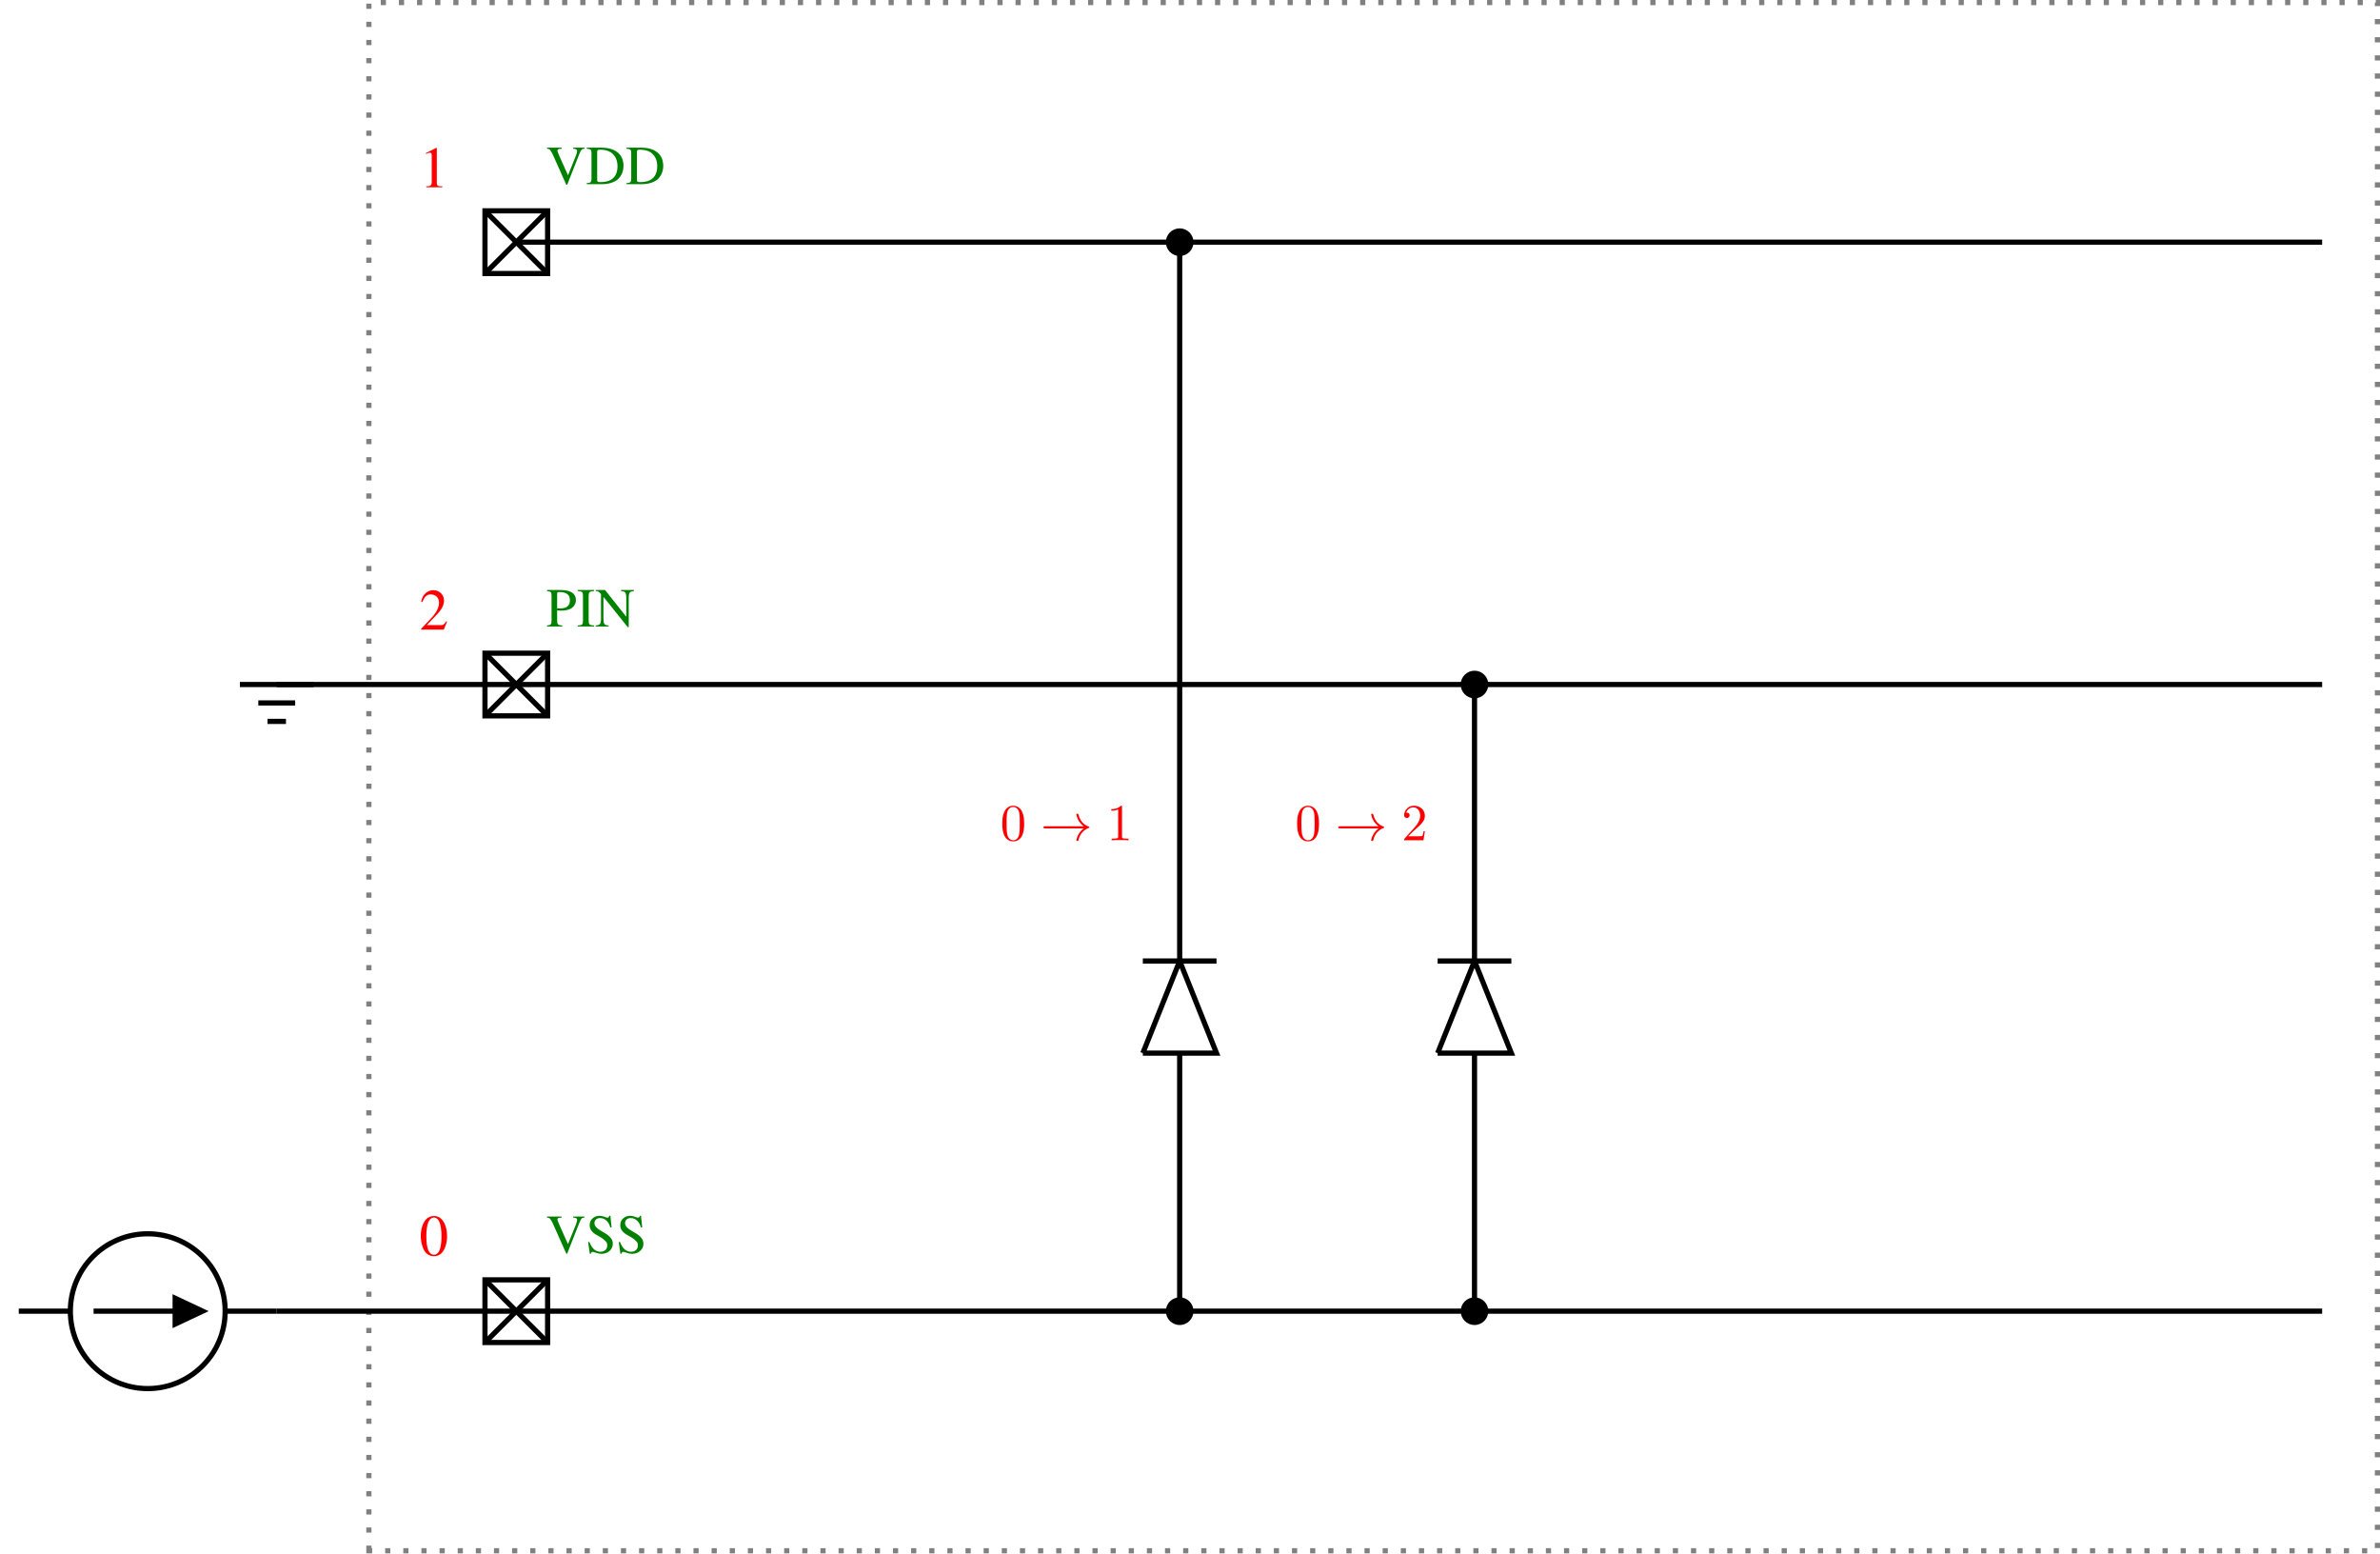
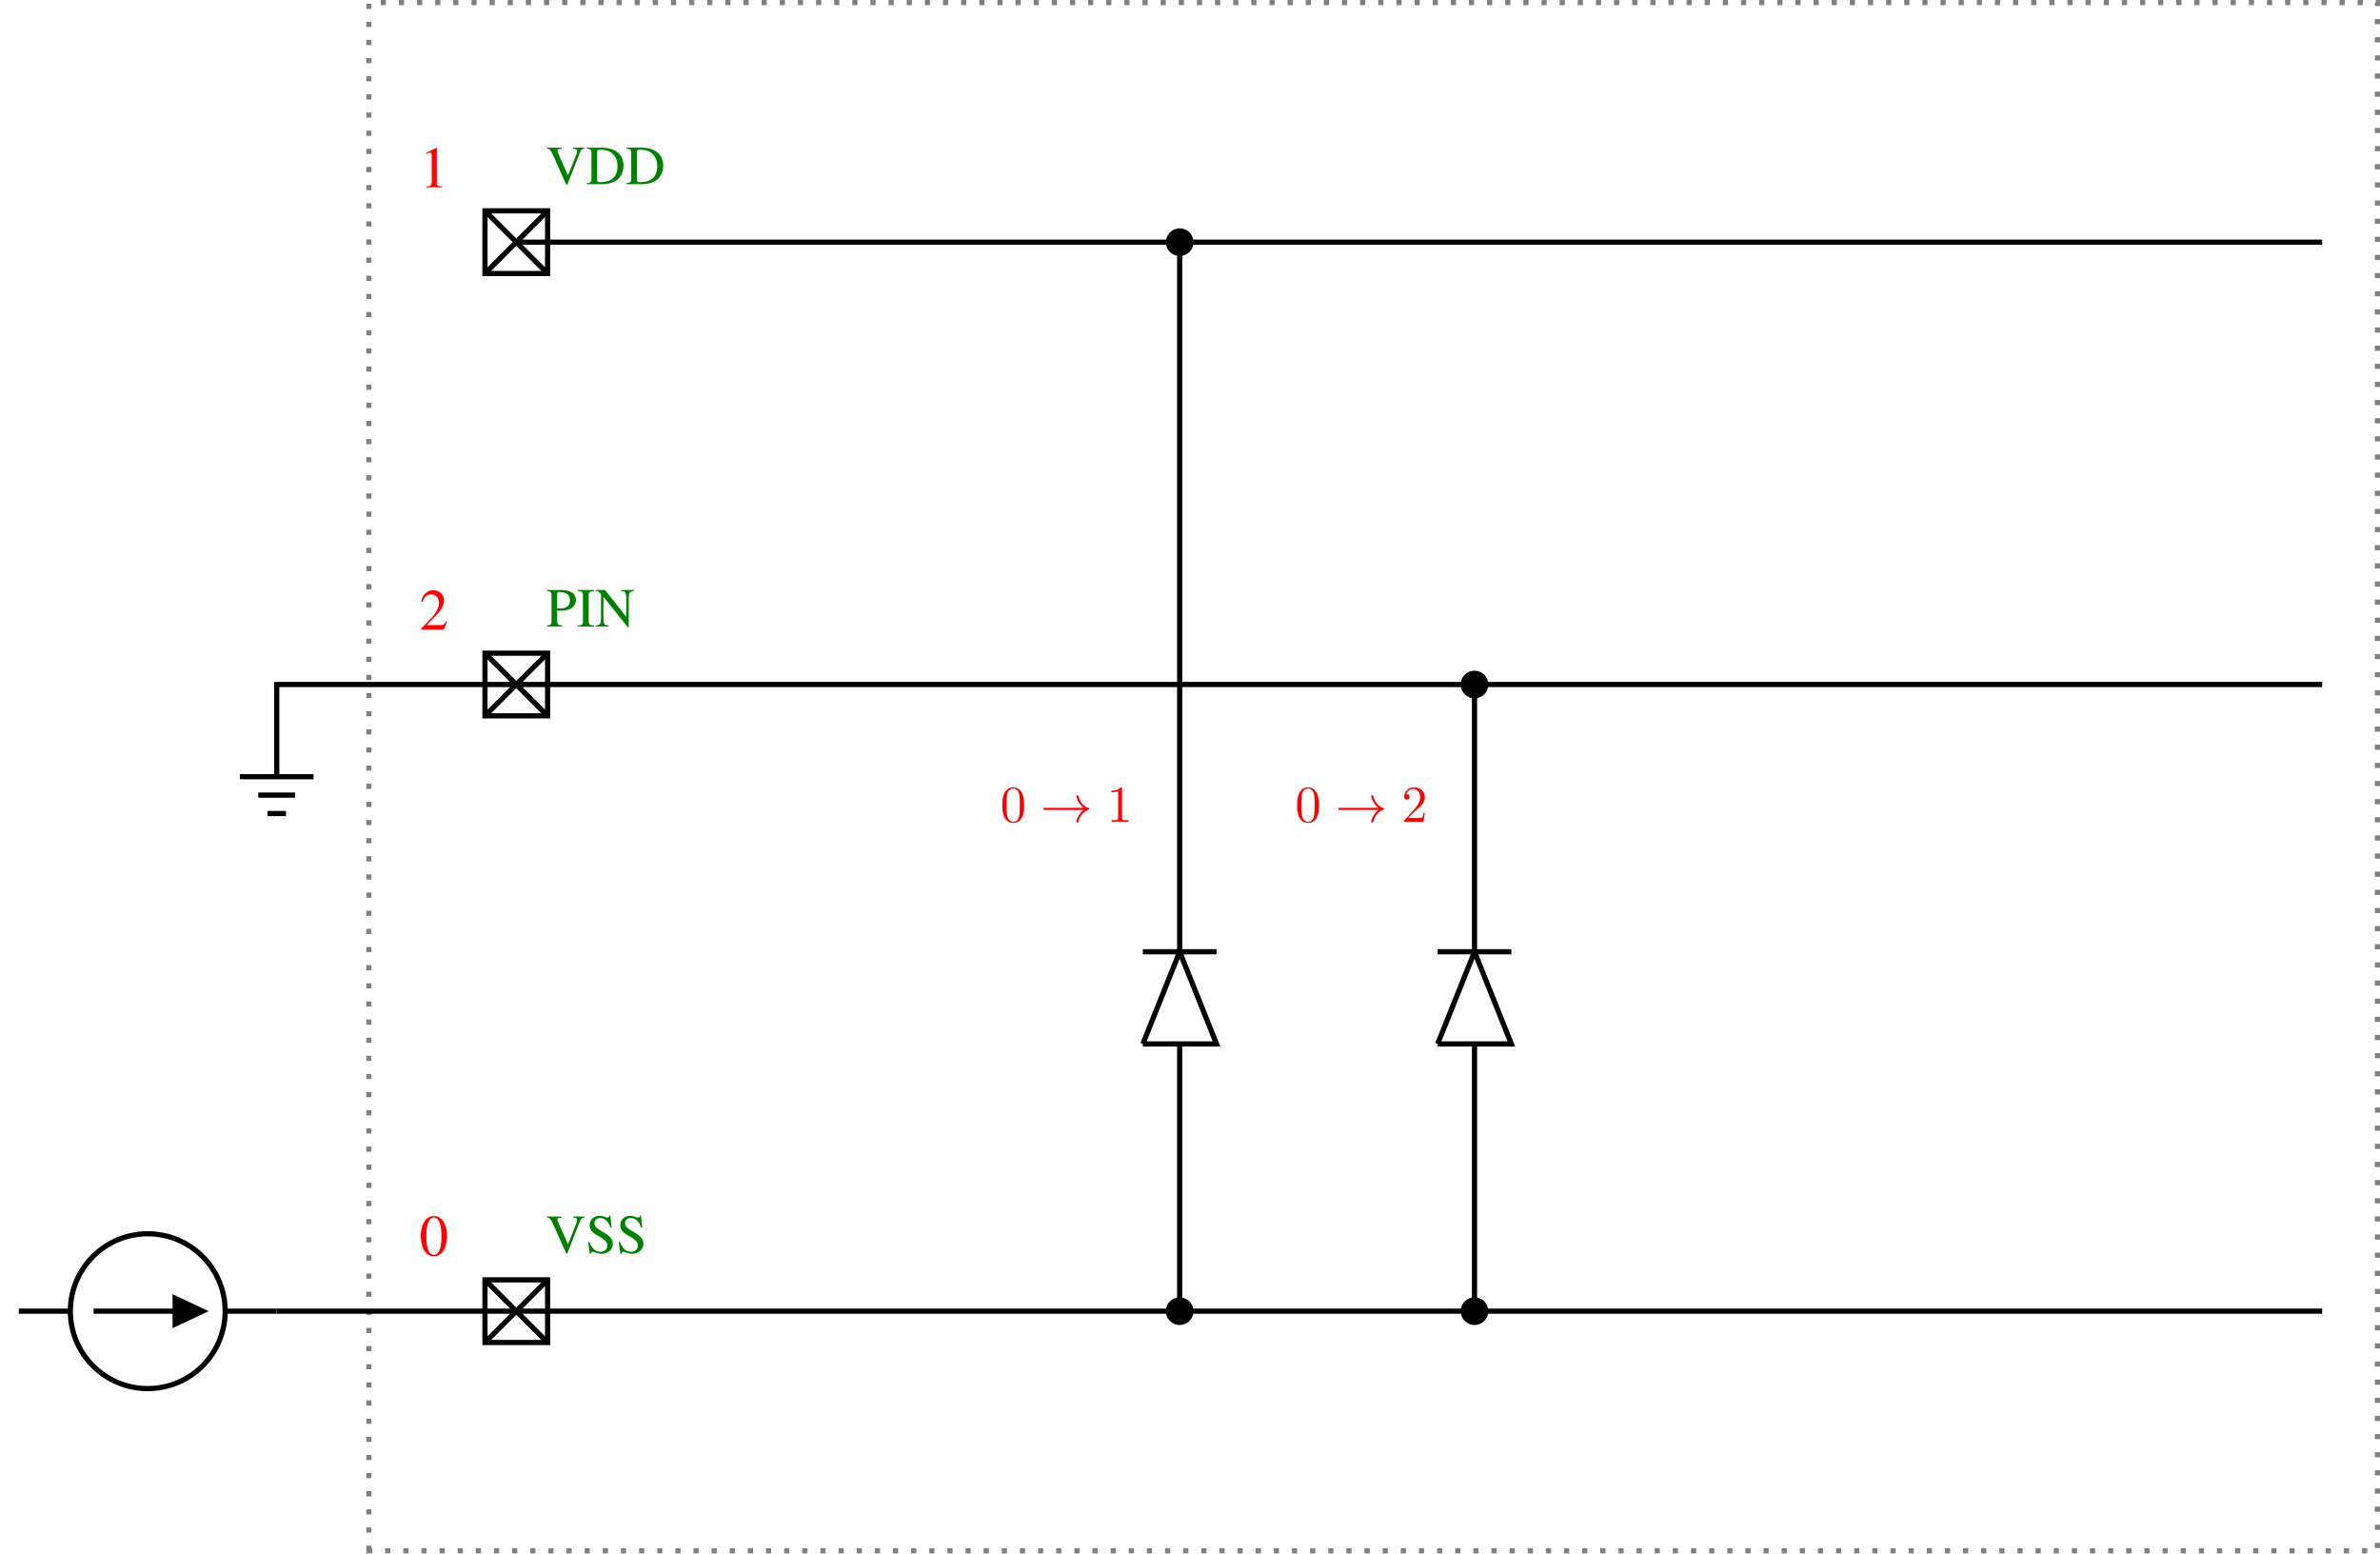
<svg xmlns="http://www.w3.org/2000/svg" xmlns:xlink="http://www.w3.org/1999/xlink" width="366.122pt" height="238.907pt" viewBox="0 0 366.122 238.907">
  <defs>
    <g>
      <g id="glyph-0-0">
        <path d="M 5.906 -5.609 L 4.172 -5.609 L 4.172 -5.453 C 4.625 -5.422 4.781 -5.328 4.781 -5.094 C 4.781 -4.953 4.719 -4.719 4.625 -4.469 L 3.375 -1.359 L 2.094 -4.219 C 1.828 -4.844 1.75 -5.031 1.75 -5.172 C 1.75 -5.328 1.875 -5.406 2.141 -5.422 C 2.172 -5.422 2.266 -5.438 2.391 -5.453 L 2.391 -5.609 L 0.141 -5.609 L 0.141 -5.453 C 0.547 -5.422 0.672 -5.312 1.031 -4.562 L 3.109 0.094 L 3.25 0.094 L 5.125 -4.656 C 5.406 -5.328 5.5 -5.422 5.906 -5.453 Z M 5.906 -5.609 " />
      </g>
      <g id="glyph-0-1">
        <path d="M 0.875 -0.922 C 0.875 -0.312 0.781 -0.203 0.141 -0.156 L 0.141 0 L 2.547 0 C 3.516 0 4.406 -0.281 4.938 -0.75 C 5.484 -1.25 5.797 -2 5.797 -2.828 C 5.797 -3.594 5.547 -4.25 5.078 -4.719 C 4.5 -5.297 3.578 -5.609 2.422 -5.609 L 0.141 -5.609 L 0.141 -5.453 C 0.797 -5.391 0.875 -5.312 0.875 -4.688 Z M 1.75 -4.969 C 1.75 -5.219 1.844 -5.297 2.188 -5.297 C 2.906 -5.297 3.469 -5.156 3.875 -4.875 C 4.531 -4.406 4.875 -3.688 4.875 -2.766 C 4.875 -1.766 4.531 -1.062 3.844 -0.656 C 3.406 -0.422 2.922 -0.312 2.188 -0.312 C 1.844 -0.312 1.75 -0.391 1.75 -0.656 Z M 1.75 -4.969 " />
      </g>
      <g id="glyph-0-2">
        <path d="M 1.703 -2.469 C 1.938 -2.453 2.078 -2.438 2.297 -2.438 C 2.953 -2.438 3.406 -2.531 3.781 -2.734 C 4.281 -3 4.594 -3.516 4.594 -4.078 C 4.594 -4.422 4.469 -4.75 4.25 -5 C 3.906 -5.375 3.172 -5.609 2.375 -5.609 L 0.141 -5.609 L 0.141 -5.453 C 0.766 -5.375 0.844 -5.297 0.844 -4.688 L 0.844 -1.016 C 0.844 -0.312 0.781 -0.219 0.141 -0.156 L 0.141 0 L 2.5 0 L 2.5 -0.156 C 1.844 -0.188 1.703 -0.312 1.703 -0.922 Z M 1.703 -5 C 1.703 -5.234 1.766 -5.297 2 -5.297 C 3.141 -5.297 3.672 -4.891 3.672 -4.016 C 3.672 -3.203 3.172 -2.781 2.188 -2.781 C 2.031 -2.781 1.906 -2.781 1.703 -2.797 Z M 1.703 -5 " />
      </g>
      <g id="glyph-0-3">
        <path d="M 0.969 -0.922 C 0.969 -0.281 0.859 -0.188 0.156 -0.156 L 0.156 0 L 2.672 0 L 2.672 -0.156 C 1.969 -0.188 1.844 -0.312 1.844 -0.922 L 1.844 -4.688 C 1.844 -5.297 1.953 -5.406 2.672 -5.453 L 2.672 -5.609 L 0.156 -5.609 L 0.156 -5.453 C 0.875 -5.406 0.969 -5.312 0.969 -4.688 Z M 0.969 -0.922 " />
      </g>
      <g id="glyph-0-4">
        <path d="M 5.188 0.094 L 5.188 -4.359 C 5.188 -4.875 5.266 -5.188 5.422 -5.297 C 5.547 -5.375 5.672 -5.406 5.984 -5.453 L 5.984 -5.609 L 4 -5.609 L 4 -5.453 C 4.312 -5.422 4.438 -5.391 4.562 -5.312 C 4.734 -5.188 4.812 -4.891 4.812 -4.359 L 4.812 -1.5 L 1.547 -5.609 L 0.109 -5.609 L 0.109 -5.453 C 0.469 -5.453 0.578 -5.375 0.922 -4.984 L 0.922 -1.25 C 0.922 -0.375 0.797 -0.219 0.109 -0.156 L 0.109 0 L 2.094 0 L 2.094 -0.156 C 1.438 -0.188 1.297 -0.391 1.297 -1.25 L 1.297 -4.562 L 5.031 0.094 Z M 5.188 0.094 " />
      </g>
      <g id="glyph-0-5">
        <path d="M 3.781 -5.719 L 3.609 -5.719 C 3.578 -5.531 3.484 -5.438 3.344 -5.438 C 3.25 -5.438 3.109 -5.469 2.969 -5.531 C 2.656 -5.656 2.344 -5.719 2.062 -5.719 C 1.703 -5.719 1.328 -5.578 1.047 -5.328 C 0.75 -5.078 0.594 -4.719 0.594 -4.281 C 0.594 -3.594 0.969 -3.125 1.922 -2.625 C 2.531 -2.297 2.969 -1.953 3.188 -1.641 C 3.266 -1.531 3.297 -1.344 3.297 -1.141 C 3.297 -0.578 2.875 -0.188 2.266 -0.188 C 1.5 -0.188 0.969 -0.656 0.547 -1.688 L 0.359 -1.688 L 0.609 0.109 L 0.797 0.109 C 0.797 -0.047 0.906 -0.172 1.031 -0.172 C 1.125 -0.172 1.266 -0.141 1.438 -0.078 C 1.75 0.047 2.094 0.125 2.438 0.125 C 3.406 0.125 4.156 -0.547 4.156 -1.422 C 4.156 -2.125 3.688 -2.672 2.578 -3.266 C 1.688 -3.766 1.328 -4.125 1.328 -4.594 C 1.328 -5.062 1.688 -5.375 2.203 -5.375 C 2.594 -5.375 2.953 -5.219 3.25 -4.906 C 3.5 -4.641 3.625 -4.422 3.766 -3.922 L 3.969 -3.922 Z M 3.781 -5.719 " />
      </g>
      <g id="glyph-1-0">
        <path d="M 2.609 -6.062 L 1 -5.25 L 1 -5.125 C 1.109 -5.172 1.203 -5.203 1.234 -5.219 C 1.406 -5.281 1.547 -5.312 1.641 -5.312 C 1.828 -5.312 1.906 -5.188 1.906 -4.891 L 1.906 -0.828 C 1.906 -0.531 1.844 -0.328 1.688 -0.25 C 1.562 -0.172 1.438 -0.141 1.062 -0.141 L 1.062 0 L 3.531 0 L 3.531 -0.141 C 2.828 -0.141 2.688 -0.234 2.688 -0.656 L 2.688 -6.047 Z M 2.609 -6.062 " />
      </g>
      <g id="glyph-1-1">
        <path d="M 4.266 -1.234 L 4.141 -1.281 C 3.812 -0.766 3.688 -0.688 3.297 -0.688 L 1.141 -0.688 L 2.656 -2.266 C 3.453 -3.094 3.797 -3.781 3.797 -4.469 C 3.797 -5.375 3.078 -6.062 2.141 -6.062 C 1.656 -6.062 1.188 -5.859 0.859 -5.5 C 0.562 -5.203 0.438 -4.922 0.281 -4.281 L 0.469 -4.234 C 0.828 -5.109 1.141 -5.406 1.766 -5.406 C 2.516 -5.406 3.031 -4.891 3.031 -4.141 C 3.031 -3.438 2.625 -2.594 1.859 -1.797 L 0.266 -0.109 L 0.266 0 L 3.766 0 Z M 4.266 -1.234 " />
      </g>
      <g id="glyph-1-2">
        <path d="M 2.281 -6.062 C 1.781 -6.062 1.406 -5.906 1.078 -5.594 C 0.562 -5.094 0.219 -4.062 0.219 -3.016 C 0.219 -2.031 0.516 -0.984 0.938 -0.484 C 1.266 -0.094 1.719 0.125 2.25 0.125 C 2.703 0.125 3.078 -0.031 3.406 -0.344 C 3.922 -0.828 4.266 -1.875 4.266 -2.953 C 4.266 -4.797 3.453 -6.062 2.281 -6.062 Z M 2.25 -5.828 C 3 -5.828 3.406 -4.812 3.406 -2.938 C 3.406 -1.062 3.016 -0.109 2.25 -0.109 C 1.469 -0.109 1.078 -1.062 1.078 -2.938 C 1.078 -4.828 1.484 -5.828 2.25 -5.828 Z M 2.25 -5.828 " />
      </g>
      <g id="glyph-2-0">
        <path d="M 3.672 -2.547 C 3.672 -3.188 3.625 -3.828 3.344 -4.422 C 2.984 -5.172 2.328 -5.312 1.984 -5.312 C 1.516 -5.312 0.938 -5.094 0.609 -4.359 C 0.344 -3.812 0.312 -3.188 0.312 -2.547 C 0.312 -1.953 0.344 -1.234 0.672 -0.625 C 1.016 0.016 1.594 0.172 1.984 0.172 C 2.422 0.172 3.016 0.016 3.375 -0.75 C 3.625 -1.297 3.672 -1.922 3.672 -2.547 Z M 1.984 0 C 1.672 0 1.203 -0.203 1.062 -0.969 C 0.969 -1.438 0.969 -2.172 0.969 -2.641 C 0.969 -3.156 0.969 -3.688 1.031 -4.109 C 1.188 -5.062 1.781 -5.125 1.984 -5.125 C 2.25 -5.125 2.766 -4.984 2.922 -4.203 C 3 -3.75 3 -3.141 3 -2.641 C 3 -2.047 3 -1.5 2.922 -1 C 2.797 -0.234 2.344 0 1.984 0 Z M 1.984 0 " />
      </g>
      <g id="glyph-2-1">
        <path d="M 2.344 -5.094 C 2.344 -5.297 2.344 -5.312 2.156 -5.312 C 1.672 -4.797 0.969 -4.797 0.703 -4.797 L 0.703 -4.547 C 0.875 -4.547 1.344 -4.547 1.75 -4.75 L 1.75 -0.625 C 1.75 -0.344 1.734 -0.25 1.016 -0.25 L 0.75 -0.25 L 0.75 0 C 1.031 -0.031 1.734 -0.031 2.047 -0.031 C 2.359 -0.031 3.062 -0.031 3.344 0 L 3.344 -0.25 L 3.078 -0.25 C 2.359 -0.25 2.344 -0.328 2.344 -0.625 Z M 2.344 -5.094 " />
      </g>
      <g id="glyph-2-2">
        <path d="M 1.016 -0.609 L 1.859 -1.438 C 3.094 -2.531 3.578 -2.969 3.578 -3.766 C 3.578 -4.672 2.859 -5.312 1.891 -5.312 C 0.984 -5.312 0.391 -4.578 0.391 -3.859 C 0.391 -3.422 0.797 -3.422 0.828 -3.422 C 0.953 -3.422 1.234 -3.516 1.234 -3.844 C 1.234 -4.047 1.094 -4.25 0.812 -4.25 C 0.75 -4.25 0.734 -4.25 0.703 -4.25 C 0.891 -4.766 1.328 -5.062 1.781 -5.062 C 2.516 -5.062 2.859 -4.422 2.859 -3.766 C 2.859 -3.125 2.453 -2.5 2.016 -2 L 0.484 -0.297 C 0.391 -0.203 0.391 -0.188 0.391 0 L 3.359 0 L 3.578 -1.391 L 3.375 -1.391 C 3.344 -1.141 3.281 -0.797 3.203 -0.672 C 3.141 -0.609 2.625 -0.609 2.453 -0.609 Z M 1.016 -0.609 " />
      </g>
      <g id="glyph-3-0">
        <path d="M 6.641 -1.828 C 6.203 -1.5 6 -1.172 5.922 -1.062 C 5.562 -0.516 5.5 -0.016 5.5 -0.016 C 5.5 0.094 5.609 0.094 5.672 0.094 C 5.797 0.094 5.812 0.078 5.844 -0.078 C 6.031 -0.859 6.5 -1.516 7.391 -1.891 C 7.484 -1.922 7.516 -1.938 7.516 -1.984 C 7.516 -2.047 7.469 -2.078 7.453 -2.078 C 7.094 -2.219 6.141 -2.609 5.828 -3.953 C 5.812 -4.047 5.797 -4.078 5.672 -4.078 C 5.609 -4.078 5.5 -4.078 5.5 -3.969 C 5.5 -3.953 5.578 -3.453 5.906 -2.922 C 6.078 -2.688 6.297 -2.406 6.641 -2.156 L 0.719 -2.156 C 0.578 -2.156 0.438 -2.156 0.438 -1.984 C 0.438 -1.828 0.578 -1.828 0.719 -1.828 Z M 6.641 -1.828 " />
      </g>
    </g>
    <clipPath id="clip-0">
      <path clip-rule="nonzero" d="M 56 0 L 366.121 0 L 366.121 238.906 L 56 238.906 Z M 56 0 " />
    </clipPath>
  </defs>
  <g clip-path="url(#clip-0)">
    <path fill="none" stroke-width="0.797" stroke-linecap="butt" stroke-linejoin="miter" stroke="rgb(50%, 50%, 50%)" stroke-opacity="1" stroke-dasharray="0.797 1.993" stroke-miterlimit="10" d="M -22.678 -36.85 L -22.678 201.263 L 286.303 201.263 L 286.303 -36.85 Z M -22.678 -36.85 " transform="matrix(1, 0, 0, -1, 79.424, 201.658)" />
  </g>
  <path fill="none" stroke-width="0.797" stroke-linecap="butt" stroke-linejoin="miter" stroke="rgb(0%, 0%, 0%)" stroke-opacity="1" stroke-miterlimit="10" d="M 0.002 164.412 L 277.799 164.412 " transform="matrix(1, 0, 0, -1, 79.424, 201.658)" />
  <path fill="none" stroke-width="0.797" stroke-linecap="butt" stroke-linejoin="miter" stroke="rgb(0%, 0%, 0%)" stroke-opacity="1" stroke-miterlimit="10" d="M -4.819 159.592 L -4.819 169.232 L 4.818 169.232 L 4.818 159.592 Z M -4.819 159.592 " transform="matrix(1, 0, 0, -1, 79.424, 201.658)" />
  <path fill="none" stroke-width="0.797" stroke-linecap="butt" stroke-linejoin="miter" stroke="rgb(0%, 0%, 0%)" stroke-opacity="1" stroke-miterlimit="10" d="M -4.819 159.592 L 4.818 169.232 " transform="matrix(1, 0, 0, -1, 79.424, 201.658)" />
  <path fill="none" stroke-width="0.797" stroke-linecap="butt" stroke-linejoin="miter" stroke="rgb(0%, 0%, 0%)" stroke-opacity="1" stroke-miterlimit="10" d="M -4.819 169.232 L 4.818 159.592 " transform="matrix(1, 0, 0, -1, 79.424, 201.658)" />
  <g fill="rgb(0%, 50%, 0%)" fill-opacity="1">
    <use xlink:href="#glyph-0-0" x="84.003" y="28.321" />
    <use xlink:href="#glyph-0-1" x="90.117" y="28.321" />
    <use xlink:href="#glyph-0-1" x="96.231" y="28.321" />
  </g>
  <g fill="rgb(100%, 0%, 0%)" fill-opacity="1">
    <use xlink:href="#glyph-1-0" x="64.508" y="28.799" />
  </g>
  <path fill="none" stroke-width="0.797" stroke-linecap="butt" stroke-linejoin="miter" stroke="rgb(0%, 0%, 0%)" stroke-opacity="1" stroke-miterlimit="10" d="M 0.002 96.381 L 277.799 96.381 " transform="matrix(1, 0, 0, -1, 79.424, 201.658)" />
  <path fill="none" stroke-width="0.797" stroke-linecap="butt" stroke-linejoin="miter" stroke="rgb(0%, 0%, 0%)" stroke-opacity="1" stroke-miterlimit="10" d="M -4.819 91.56 L -4.819 101.197 L 4.818 101.197 L 4.818 91.56 Z M -4.819 91.56 " transform="matrix(1, 0, 0, -1, 79.424, 201.658)" />
  <path fill="none" stroke-width="0.797" stroke-linecap="butt" stroke-linejoin="miter" stroke="rgb(0%, 0%, 0%)" stroke-opacity="1" stroke-miterlimit="10" d="M -4.819 91.56 L 4.818 101.197 " transform="matrix(1, 0, 0, -1, 79.424, 201.658)" />
  <path fill="none" stroke-width="0.797" stroke-linecap="butt" stroke-linejoin="miter" stroke="rgb(0%, 0%, 0%)" stroke-opacity="1" stroke-miterlimit="10" d="M -4.819 101.197 L 4.818 91.56 " transform="matrix(1, 0, 0, -1, 79.424, 201.658)" />
  <g fill="rgb(0%, 50%, 0%)" fill-opacity="1">
    <use xlink:href="#glyph-0-2" x="84.003" y="96.353" />
    <use xlink:href="#glyph-0-3" x="88.711" y="96.353" />
    <use xlink:href="#glyph-0-4" x="91.531" y="96.353" />
  </g>
  <g fill="rgb(100%, 0%, 0%)" fill-opacity="1">
    <use xlink:href="#glyph-1-1" x="64.508" y="96.831" />
  </g>
  <path fill="none" stroke-width="0.797" stroke-linecap="butt" stroke-linejoin="miter" stroke="rgb(0%, 0%, 0%)" stroke-opacity="1" stroke-miterlimit="10" d="M 0.002 0.002 L 277.799 0.002 " transform="matrix(1, 0, 0, -1, 79.424, 201.658)" />
  <path fill="none" stroke-width="0.797" stroke-linecap="butt" stroke-linejoin="miter" stroke="rgb(0%, 0%, 0%)" stroke-opacity="1" stroke-miterlimit="10" d="M -4.819 -4.819 L -4.819 4.818 L 4.818 4.818 L 4.818 -4.819 Z M -4.819 -4.819 " transform="matrix(1, 0, 0, -1, 79.424, 201.658)" />
  <path fill="none" stroke-width="0.797" stroke-linecap="butt" stroke-linejoin="miter" stroke="rgb(0%, 0%, 0%)" stroke-opacity="1" stroke-miterlimit="10" d="M -4.819 -4.819 L 4.818 4.818 " transform="matrix(1, 0, 0, -1, 79.424, 201.658)" />
  <path fill="none" stroke-width="0.797" stroke-linecap="butt" stroke-linejoin="miter" stroke="rgb(0%, 0%, 0%)" stroke-opacity="1" stroke-miterlimit="10" d="M -4.819 4.818 L 4.818 -4.819 " transform="matrix(1, 0, 0, -1, 79.424, 201.658)" />
  <g fill="rgb(0%, 50%, 0%)" fill-opacity="1">
    <use xlink:href="#glyph-0-0" x="84.003" y="192.709" />
    <use xlink:href="#glyph-0-5" x="90.117" y="192.709" />
    <use xlink:href="#glyph-0-5" x="94.825" y="192.709" />
  </g>
  <g fill="rgb(100%, 0%, 0%)" fill-opacity="1">
    <use xlink:href="#glyph-1-2" x="64.508" y="193.083" />
  </g>
  <path fill="none" stroke-width="0.797" stroke-linecap="butt" stroke-linejoin="miter" stroke="rgb(0%, 0%, 0%)" stroke-opacity="1" stroke-miterlimit="10" d="M -76.537 0.002 L -68.6 0.002 M -44.787 0.002 L -36.85 0.002 " transform="matrix(1, 0, 0, -1, 79.424, 201.658)" />
  <path fill="none" stroke-width="0.797" stroke-linecap="butt" stroke-linejoin="miter" stroke="rgb(0%, 0%, 0%)" stroke-opacity="1" stroke-miterlimit="10" d="M -56.694 11.904 C -63.268 11.904 -68.6 6.576 -68.6 0.002 C -68.6 -6.576 -63.268 -11.905 -56.694 -11.905 C -50.119 -11.905 -44.787 -6.576 -44.787 0.002 C -44.787 6.576 -50.119 11.904 -56.694 11.904 Z M -56.694 11.904 " transform="matrix(1, 0, 0, -1, 79.424, 201.658)" />
  <path fill="none" stroke-width="0.797" stroke-linecap="butt" stroke-linejoin="miter" stroke="rgb(0%, 0%, 0%)" stroke-opacity="1" stroke-miterlimit="10" d="M -65.029 0.002 L -48.361 0.002 " transform="matrix(1, 0, 0, -1, 79.424, 201.658)" />
  <path fill-rule="nonzero" fill="rgb(0%, 0%, 0%)" fill-opacity="1" stroke-width="0.797" stroke-linecap="butt" stroke-linejoin="miter" stroke="rgb(0%, 0%, 0%)" stroke-opacity="1" stroke-miterlimit="10" d="M -52.479 0.002 L -52.479 -1.983 L -48.26 0.002 L -52.479 1.986 Z M -52.479 0.002 " transform="matrix(1, 0, 0, -1, 79.424, 201.658)" />
  <path fill="none" stroke-width="0.797" stroke-linecap="butt" stroke-linejoin="miter" stroke="rgb(0%, 0%, 0%)" stroke-opacity="1" stroke-miterlimit="10" d="M -36.85 0.002 L 0.002 0.002 " transform="matrix(1, 0, 0, -1, 79.424, 201.658)" />
-   <path fill="none" stroke-width="0.797" stroke-linecap="butt" stroke-linejoin="miter" stroke="rgb(0%, 0%, 0%)" stroke-opacity="1" stroke-miterlimit="10" d="M 0.002 96.381 L -36.85 96.381 " transform="matrix(1, 0, 0, -1, 79.424, 201.658)" />
-   <path fill="none" stroke-width="0.797" stroke-linecap="butt" stroke-linejoin="miter" stroke="rgb(0%, 0%, 0%)" stroke-opacity="1" stroke-miterlimit="10" d="M -42.522 96.381 L -36.85 96.381 M -36.85 96.381 L -31.182 96.381 M -39.686 93.545 L -36.85 93.545 M -36.85 93.545 L -34.018 93.545 M -38.268 90.709 L -36.85 90.709 M -36.85 90.709 L -35.432 90.709 " transform="matrix(1, 0, 0, -1, 79.424, 201.658)" />
-   <path fill="none" stroke-width="0.797" stroke-linecap="butt" stroke-linejoin="miter" stroke="rgb(0%, 0%, 0%)" stroke-opacity="1" stroke-miterlimit="10" d="M 102.049 0.002 L 102.049 39.685 " transform="matrix(1, 0, 0, -1, 79.424, 201.658)" />
-   <path fill="none" stroke-width="0.797" stroke-linecap="butt" stroke-linejoin="miter" stroke="rgb(0%, 0%, 0%)" stroke-opacity="1" stroke-miterlimit="10" d="M 96.381 39.685 L 107.717 39.685 L 102.049 53.857 L 96.381 39.685 " transform="matrix(1, 0, 0, -1, 79.424, 201.658)" />
-   <path fill="none" stroke-width="0.797" stroke-linecap="butt" stroke-linejoin="miter" stroke="rgb(0%, 0%, 0%)" stroke-opacity="1" stroke-miterlimit="10" d="M 96.381 53.857 L 107.717 53.857 " transform="matrix(1, 0, 0, -1, 79.424, 201.658)" />
-   <path fill="none" stroke-width="0.797" stroke-linecap="butt" stroke-linejoin="miter" stroke="rgb(0%, 0%, 0%)" stroke-opacity="1" stroke-miterlimit="10" d="M 102.049 53.857 L 102.049 164.412 " transform="matrix(1, 0, 0, -1, 79.424, 201.658)" />
+   <path fill="none" stroke-width="0.797" stroke-linecap="butt" stroke-linejoin="miter" stroke="rgb(0%, 0%, 0%)" stroke-opacity="1" stroke-miterlimit="10" d="M 0.002 96.381 L -36.85 96.381 L -36.85 82.205 " transform="matrix(1, 0, 0, -1, 79.424, 201.658)" />
+   <path fill="none" stroke-width="0.797" stroke-linecap="butt" stroke-linejoin="miter" stroke="rgb(0%, 0%, 0%)" stroke-opacity="1" stroke-miterlimit="10" d="M -42.522 82.205 L -36.85 82.205 M -36.85 82.205 L -31.182 82.205 M -39.686 79.369 L -36.85 79.369 M -36.85 79.369 L -34.018 79.369 M -38.268 76.537 L -36.85 76.537 M -36.85 76.537 L -35.432 76.537 " transform="matrix(1, 0, 0, -1, 79.424, 201.658)" />
+   <path fill="none" stroke-width="0.797" stroke-linecap="butt" stroke-linejoin="miter" stroke="rgb(0%, 0%, 0%)" stroke-opacity="1" stroke-miterlimit="10" d="M 102.049 0.002 L 102.049 25.513 M 102.049 25.513 L 102.049 33.306 M 102.049 33.306 L 102.049 41.103 M 96.381 41.103 L 107.717 41.103 L 102.049 55.275 L 96.381 41.103 M 96.381 55.275 L 102.049 55.275 M 102.049 55.275 L 107.717 55.275 M 102.049 55.275 L 102.049 63.072 M 102.049 63.072 L 102.049 70.869 M 102.049 70.869 L 102.049 164.412 " transform="matrix(1, 0, 0, -1, 79.424, 201.658)" />
  <path fill-rule="nonzero" fill="rgb(0%, 0%, 0%)" fill-opacity="1" d="M 183.598 201.656 C 183.598 200.484 182.648 199.531 181.473 199.531 C 180.297 199.531 179.348 200.484 179.348 201.656 C 179.348 202.832 180.297 203.785 181.473 203.785 C 182.648 203.785 183.598 202.832 183.598 201.656 Z M 183.598 201.656 " />
  <path fill-rule="nonzero" fill="rgb(0%, 0%, 0%)" fill-opacity="1" d="M 183.598 37.246 C 183.598 36.074 182.648 35.121 181.473 35.121 C 180.297 35.121 179.348 36.074 179.348 37.246 C 179.348 38.422 180.297 39.371 181.473 39.371 C 182.648 39.371 183.598 38.422 183.598 37.246 Z M 183.598 37.246 " />
  <g fill="rgb(100%, 0%, 0%)" fill-opacity="1">
-     <use xlink:href="#glyph-2-0" x="153.877" y="129.234" />
+     <use xlink:href="#glyph-2-0" x="153.877" y="126.399" />
  </g>
  <g fill="rgb(100%, 0%, 0%)" fill-opacity="1">
-     <use xlink:href="#glyph-3-0" x="160.075" y="129.234" />
+     <use xlink:href="#glyph-3-0" x="160.075" y="126.399" />
  </g>
  <g fill="rgb(100%, 0%, 0%)" fill-opacity="1">
-     <use xlink:href="#glyph-2-1" x="170.259" y="129.234" />
+     <use xlink:href="#glyph-2-1" x="170.259" y="126.399" />
  </g>
-   <path fill="none" stroke-width="0.797" stroke-linecap="butt" stroke-linejoin="miter" stroke="rgb(0%, 0%, 0%)" stroke-opacity="1" stroke-miterlimit="10" d="M 147.404 0.002 L 147.404 39.685 " transform="matrix(1, 0, 0, -1, 79.424, 201.658)" />
-   <path fill="none" stroke-width="0.797" stroke-linecap="butt" stroke-linejoin="miter" stroke="rgb(0%, 0%, 0%)" stroke-opacity="1" stroke-miterlimit="10" d="M 141.732 39.685 L 153.072 39.685 L 147.404 53.857 L 141.732 39.685 " transform="matrix(1, 0, 0, -1, 79.424, 201.658)" />
-   <path fill="none" stroke-width="0.797" stroke-linecap="butt" stroke-linejoin="miter" stroke="rgb(0%, 0%, 0%)" stroke-opacity="1" stroke-miterlimit="10" d="M 141.732 53.857 L 153.072 53.857 " transform="matrix(1, 0, 0, -1, 79.424, 201.658)" />
-   <path fill="none" stroke-width="0.797" stroke-linecap="butt" stroke-linejoin="miter" stroke="rgb(0%, 0%, 0%)" stroke-opacity="1" stroke-miterlimit="10" d="M 147.404 53.857 L 147.404 96.381 " transform="matrix(1, 0, 0, -1, 79.424, 201.658)" />
+   <path fill="none" stroke-width="0.797" stroke-linecap="butt" stroke-linejoin="miter" stroke="rgb(0%, 0%, 0%)" stroke-opacity="1" stroke-miterlimit="10" d="M 147.404 0.002 L 147.404 25.513 M 147.404 25.513 L 147.404 33.306 M 147.404 33.306 L 147.404 41.103 M 141.732 41.103 L 153.072 41.103 L 147.404 55.275 L 141.732 41.103 M 141.732 55.275 L 147.404 55.275 M 147.404 55.275 L 153.072 55.275 M 147.404 55.275 L 147.404 63.072 M 147.404 63.072 L 147.404 70.869 M 147.404 70.869 L 147.404 96.381 " transform="matrix(1, 0, 0, -1, 79.424, 201.658)" />
  <path fill-rule="nonzero" fill="rgb(0%, 0%, 0%)" fill-opacity="1" d="M 228.953 201.656 C 228.953 200.484 228 199.531 226.828 199.531 C 225.652 199.531 224.703 200.484 224.703 201.656 C 224.703 202.832 225.652 203.785 226.828 203.785 C 228 203.785 228.953 202.832 228.953 201.656 Z M 228.953 201.656 " />
  <path fill-rule="nonzero" fill="rgb(0%, 0%, 0%)" fill-opacity="1" d="M 228.953 105.277 C 228.953 104.105 228 103.152 226.828 103.152 C 225.652 103.152 224.703 104.105 224.703 105.277 C 224.703 106.453 225.652 107.406 226.828 107.406 C 228 107.406 228.953 106.453 228.953 105.277 Z M 228.953 105.277 " />
  <g fill="rgb(100%, 0%, 0%)" fill-opacity="1">
-     <use xlink:href="#glyph-2-0" x="199.231" y="129.234" />
+     <use xlink:href="#glyph-2-0" x="199.231" y="126.399" />
  </g>
  <g fill="rgb(100%, 0%, 0%)" fill-opacity="1">
-     <use xlink:href="#glyph-3-0" x="205.429" y="129.234" />
+     <use xlink:href="#glyph-3-0" x="205.429" y="126.399" />
  </g>
  <g fill="rgb(100%, 0%, 0%)" fill-opacity="1">
-     <use xlink:href="#glyph-2-2" x="215.613" y="129.234" />
+     <use xlink:href="#glyph-2-2" x="215.613" y="126.399" />
  </g>
</svg>
